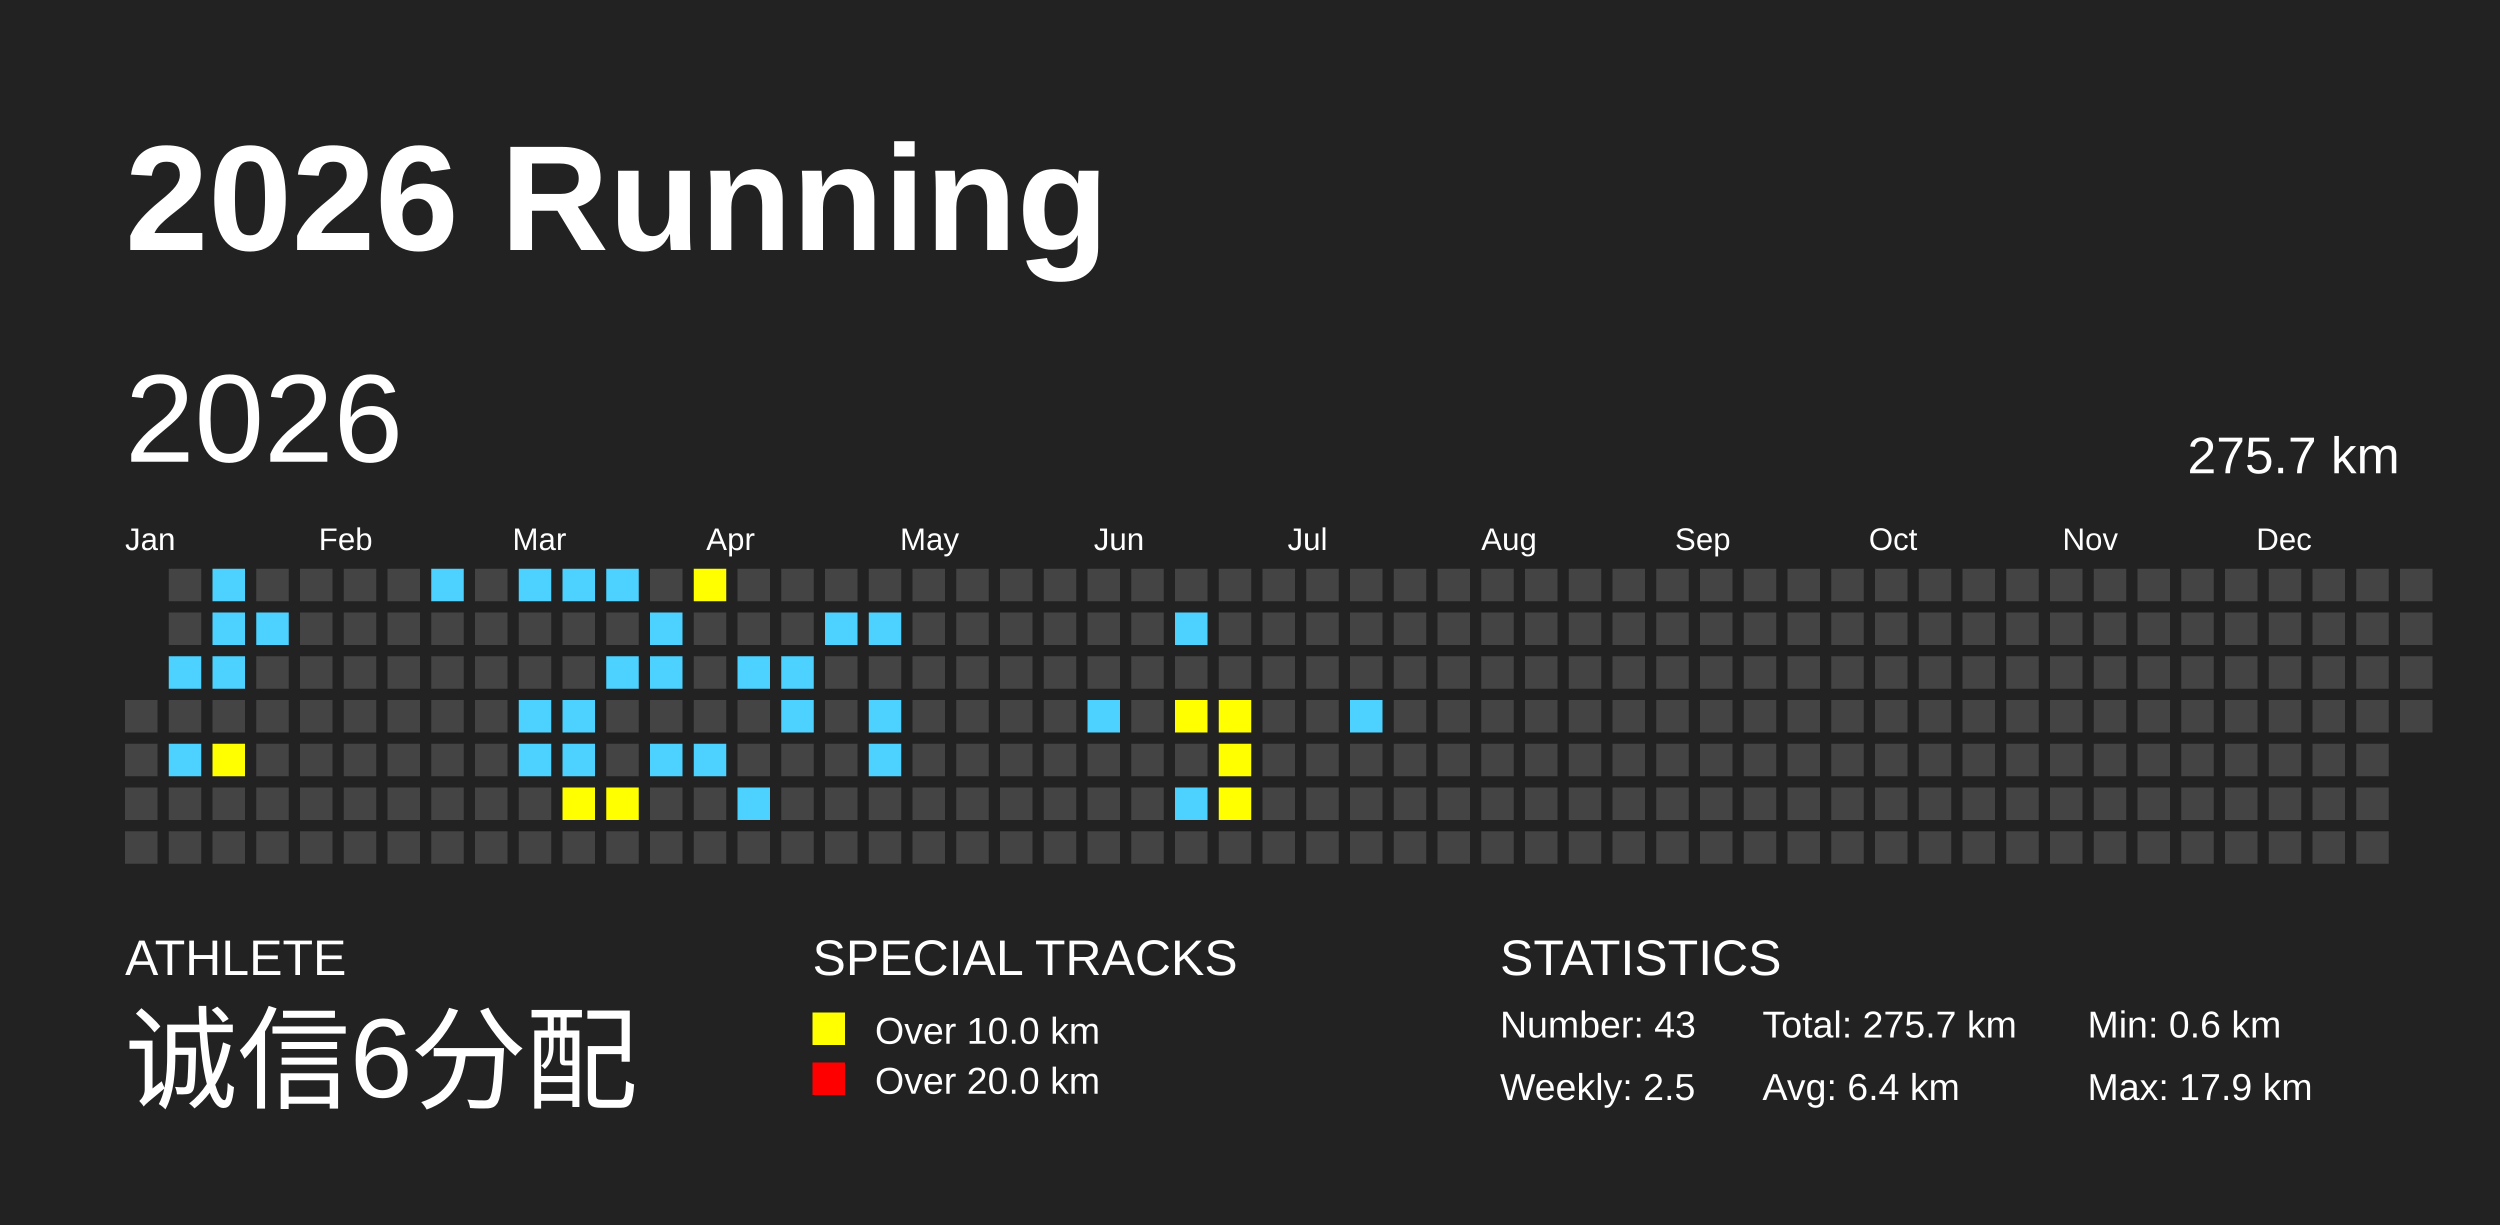
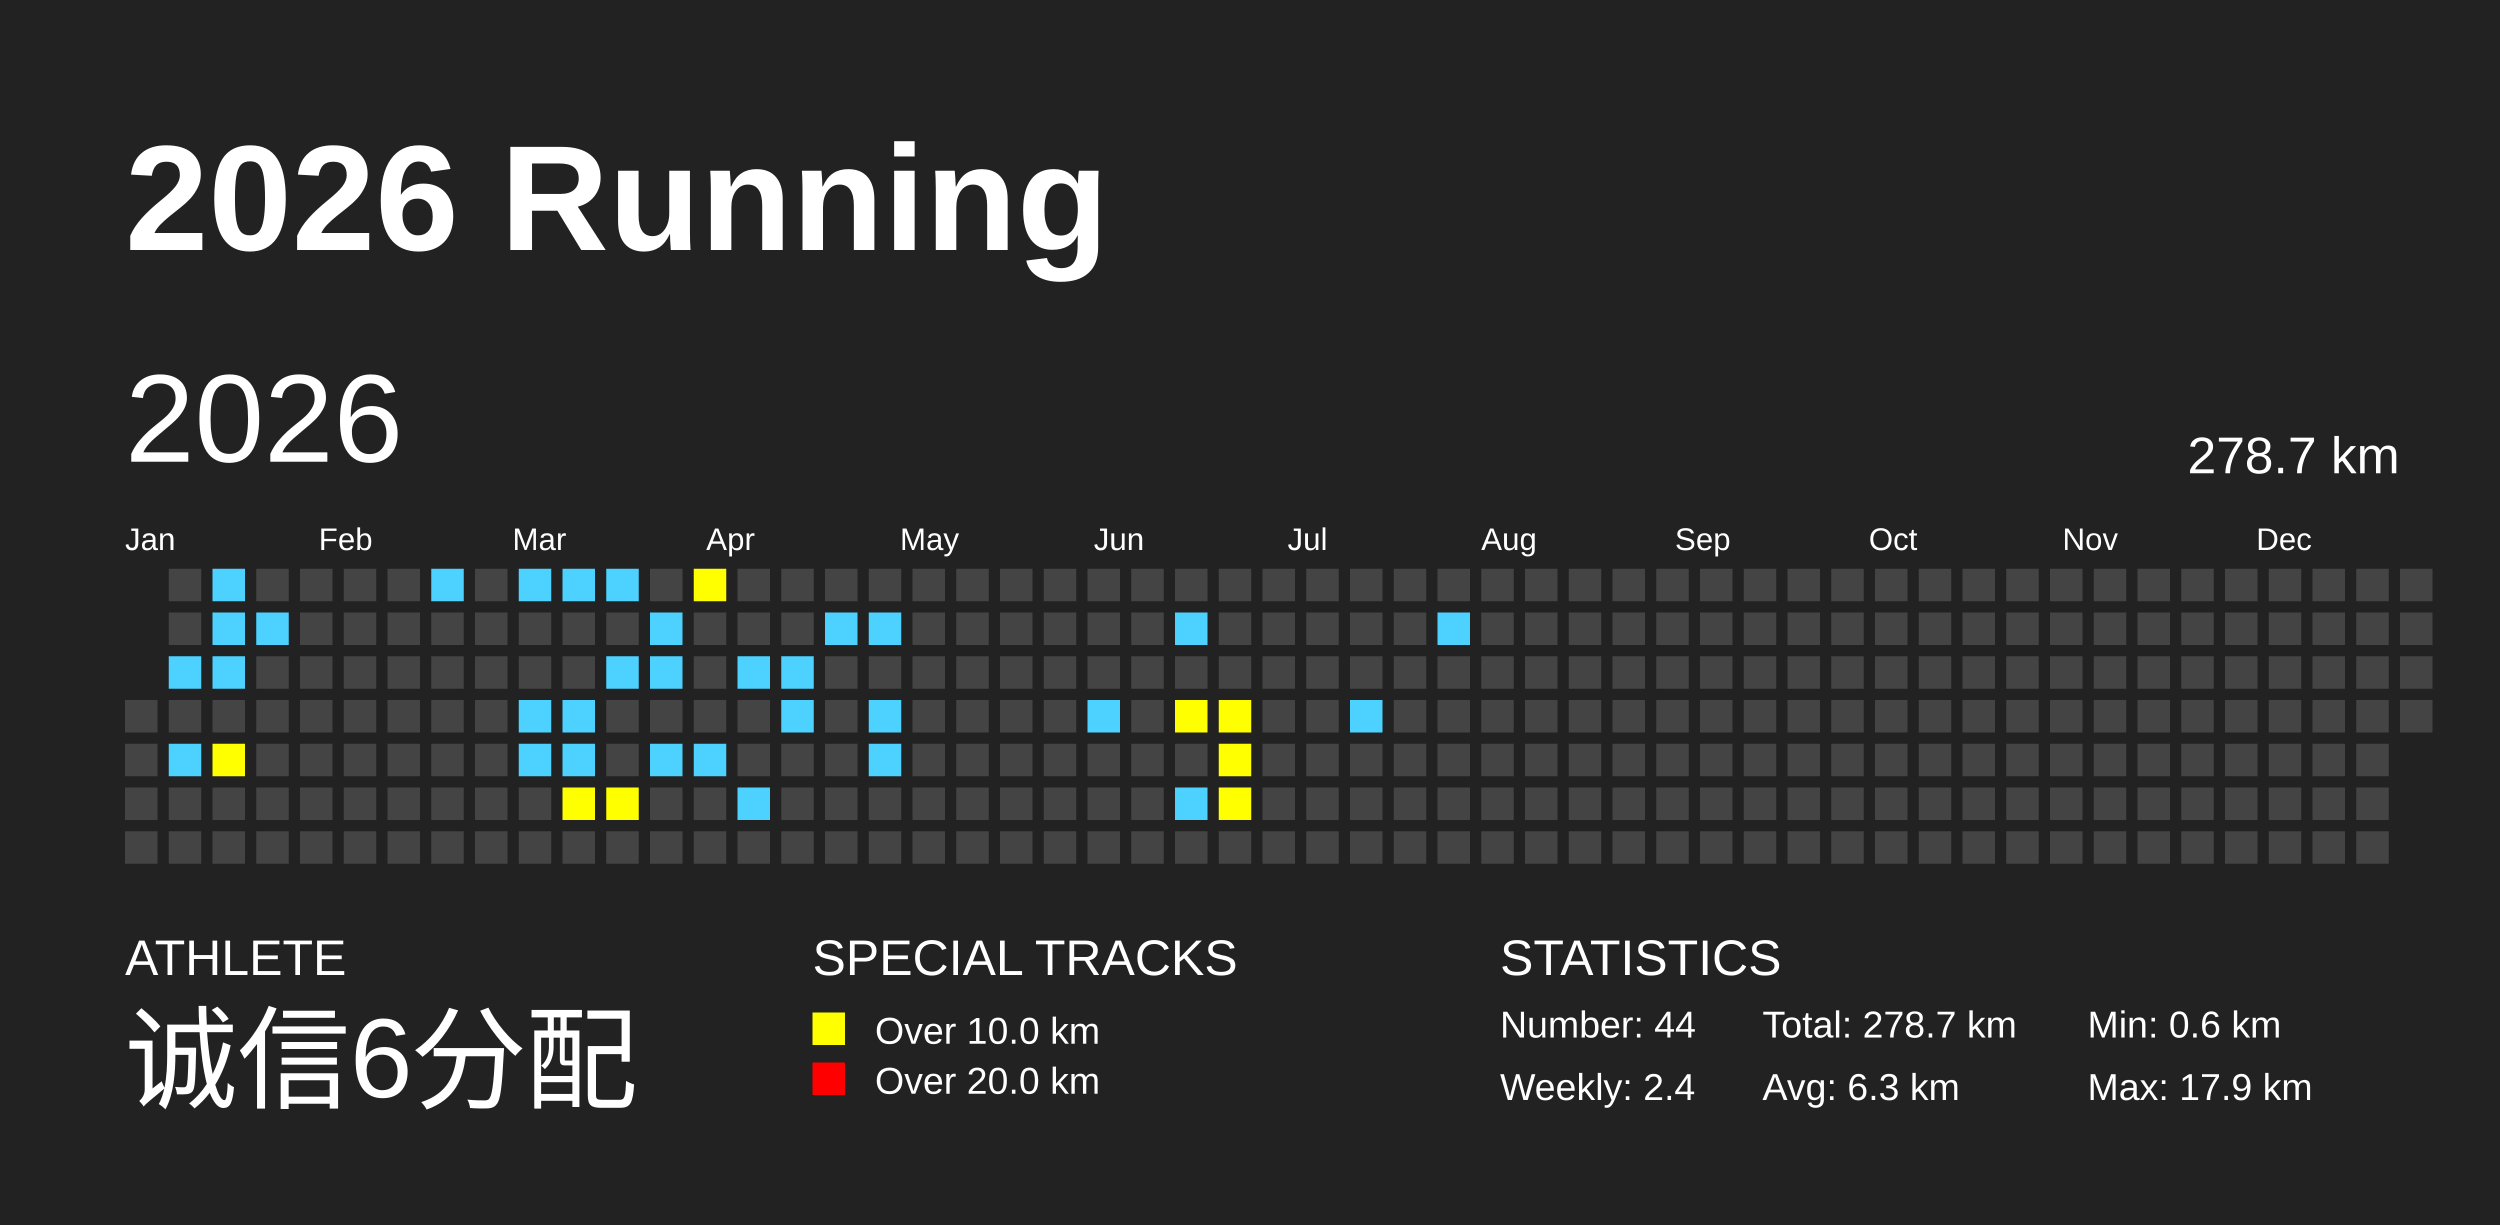
<svg xmlns="http://www.w3.org/2000/svg" baseProfile="full" height="98mm" version="1.1" viewBox="0,0,200,98" width="200mm">
  <defs />
  <rect fill="#222222" height="98" width="200" x="0" y="0" />
  <text fill="#FFFFFF" style="font-size:12px; font-family:Arial; font-weight:bold;" x="10" y="20">2026 Running</text>
  <text fill="#FFFFFF" style="font-size:4px; font-family:Arial" x="10" y="78">ATHLETE</text>
  <text fill="#FFFFFF" style="font-size:9px; font-family:Arial" x="10" y="88">诚信6分配</text>
  <text fill="#FFFFFF" style="font-size:4px; font-family:Arial" x="65" y="78">SPECIAL TRACKS</text>
  <rect fill="yellow" height="2.6" width="2.6" x="65" y="81" />
  <text fill="#FFFFFF" style="font-size:3px; font-family:Arial" x="70" y="83.5">Over 10.0 km</text>
  <rect fill="red" height="2.6" width="2.6" x="65" y="85" />
  <text fill="#FFFFFF" style="font-size:3px; font-family:Arial" x="70" y="87.5">Over 20.0 km</text>
  <text fill="#FFFFFF" style="font-size:4px; font-family:Arial" x="120" y="78">STATISTICS</text>
-   <text fill="#FFFFFF" style="font-size:3px; font-family:Arial" x="120" y="83">Number: 43</text>
-   <text fill="#FFFFFF" style="font-size:3px; font-family:Arial" x="120" y="88">Weekly: 2.5</text>
-   <text fill="#FFFFFF" style="font-size:3px; font-family:Arial" x="141" y="83">Total: 275.7 km</text>
-   <text fill="#FFFFFF" style="font-size:3px; font-family:Arial" x="141" y="88">Avg: 6.4 km</text>
+   <text fill="#FFFFFF" style="font-size:3px; font-family:Arial" x="120" y="83">Number: 44</text>
+   <text fill="#FFFFFF" style="font-size:3px; font-family:Arial" x="120" y="88">Weekly: 2.4</text>
+   <text fill="#FFFFFF" style="font-size:3px; font-family:Arial" x="141" y="83">Total: 278.7 km</text>
+   <text fill="#FFFFFF" style="font-size:3px; font-family:Arial" x="141" y="88">Avg: 6.3 km</text>
  <text fill="#FFFFFF" style="font-size:3px; font-family:Arial" x="167" y="83">Min: 0.6 km</text>
  <text fill="#FFFFFF" style="font-size:3px; font-family:Arial" x="167" y="88">Max: 17.9 km</text>
  <text dominant-baseline="hanging" fill="#FFFFFF" style="font-size:10.0px; font-family:Arial;" x="10" y="30">2026</text>
-   <text dominant-baseline="hanging" fill="#FFFFFF" style="font-size:4.125px; font-family:Arial;" x="175" y="35">275.7 km</text>
+   <text dominant-baseline="hanging" fill="#FFFFFF" style="font-size:4.125px; font-family:Arial;" x="175" y="35">278.7 km</text>
  <text fill="#FFFFFF" style="font-size:2.5px; font-family:Arial" x="10.0" y="44">Jan</text>
  <text fill="#FFFFFF" style="font-size:2.5px; font-family:Arial" x="25.5" y="44">Feb</text>
  <text fill="#FFFFFF" style="font-size:2.5px; font-family:Arial" x="41.0" y="44">Mar</text>
  <text fill="#FFFFFF" style="font-size:2.5px; font-family:Arial" x="56.5" y="44">Apr</text>
  <text fill="#FFFFFF" style="font-size:2.5px; font-family:Arial" x="72.0" y="44">May</text>
  <text fill="#FFFFFF" style="font-size:2.5px; font-family:Arial" x="87.5" y="44">Jun</text>
  <text fill="#FFFFFF" style="font-size:2.5px; font-family:Arial" x="103.0" y="44">Jul</text>
  <text fill="#FFFFFF" style="font-size:2.5px; font-family:Arial" x="118.5" y="44">Aug</text>
  <text fill="#FFFFFF" style="font-size:2.5px; font-family:Arial" x="134.0" y="44">Sep</text>
  <text fill="#FFFFFF" style="font-size:2.5px; font-family:Arial" x="149.5" y="44">Oct</text>
  <text fill="#FFFFFF" style="font-size:2.5px; font-family:Arial" x="165.0" y="44">Nov</text>
  <text fill="#FFFFFF" style="font-size:2.5px; font-family:Arial" x="180.5" y="44">Dec</text>
  <rect fill="#444444" height="2.6" width="2.6" x="10.0" y="56.0" />
  <rect fill="#444444" height="2.6" width="2.6" x="10.0" y="59.5" />
  <rect fill="#444444" height="2.6" width="2.6" x="10.0" y="63.0" />
  <rect fill="#444444" height="2.6" width="2.6" x="10.0" y="66.5" />
  <rect fill="#444444" height="2.6" width="2.6" x="13.5" y="45.5" />
  <rect fill="#444444" height="2.6" width="2.6" x="13.5" y="49.0" />
  <rect fill="#4DD2FF" height="2.6" width="2.6" x="13.5" y="52.5" />
  <rect fill="#444444" height="2.6" width="2.6" x="13.5" y="56.0" />
  <rect fill="#4DD2FF" height="2.6" width="2.6" x="13.5" y="59.5" />
  <rect fill="#444444" height="2.6" width="2.6" x="13.5" y="63.0" />
  <rect fill="#444444" height="2.6" width="2.6" x="13.5" y="66.5" />
  <rect fill="#4DD2FF" height="2.6" width="2.6" x="17.0" y="45.5" />
  <rect fill="#4DD2FF" height="2.6" width="2.6" x="17.0" y="49.0" />
  <rect fill="#4DD2FF" height="2.6" width="2.6" x="17.0" y="52.5" />
  <rect fill="#444444" height="2.6" width="2.6" x="17.0" y="56.0" />
  <rect fill="yellow" height="2.6" width="2.6" x="17.0" y="59.5" />
  <rect fill="#444444" height="2.6" width="2.6" x="17.0" y="63.0" />
  <rect fill="#444444" height="2.6" width="2.6" x="17.0" y="66.5" />
  <rect fill="#444444" height="2.6" width="2.6" x="20.5" y="45.5" />
  <rect fill="#4DD2FF" height="2.6" width="2.6" x="20.5" y="49.0" />
  <rect fill="#444444" height="2.6" width="2.6" x="20.5" y="52.5" />
  <rect fill="#444444" height="2.6" width="2.6" x="20.5" y="56.0" />
  <rect fill="#444444" height="2.6" width="2.6" x="20.5" y="59.5" />
  <rect fill="#444444" height="2.6" width="2.6" x="20.5" y="63.0" />
  <rect fill="#444444" height="2.6" width="2.6" x="20.5" y="66.5" />
  <rect fill="#444444" height="2.6" width="2.6" x="24.0" y="45.5" />
  <rect fill="#444444" height="2.6" width="2.6" x="24.0" y="49.0" />
  <rect fill="#444444" height="2.6" width="2.6" x="24.0" y="52.5" />
  <rect fill="#444444" height="2.6" width="2.6" x="24.0" y="56.0" />
  <rect fill="#444444" height="2.6" width="2.6" x="24.0" y="59.5" />
  <rect fill="#444444" height="2.6" width="2.6" x="24.0" y="63.0" />
  <rect fill="#444444" height="2.6" width="2.6" x="24.0" y="66.5" />
  <rect fill="#444444" height="2.6" width="2.6" x="27.5" y="45.5" />
  <rect fill="#444444" height="2.6" width="2.6" x="27.5" y="49.0" />
  <rect fill="#444444" height="2.6" width="2.6" x="27.5" y="52.5" />
  <rect fill="#444444" height="2.6" width="2.6" x="27.5" y="56.0" />
  <rect fill="#444444" height="2.6" width="2.6" x="27.5" y="59.5" />
  <rect fill="#444444" height="2.6" width="2.6" x="27.5" y="63.0" />
  <rect fill="#444444" height="2.6" width="2.6" x="27.5" y="66.5" />
  <rect fill="#444444" height="2.6" width="2.6" x="31.0" y="45.5" />
  <rect fill="#444444" height="2.6" width="2.6" x="31.0" y="49.0" />
  <rect fill="#444444" height="2.6" width="2.6" x="31.0" y="52.5" />
  <rect fill="#444444" height="2.6" width="2.6" x="31.0" y="56.0" />
  <rect fill="#444444" height="2.6" width="2.6" x="31.0" y="59.5" />
  <rect fill="#444444" height="2.6" width="2.6" x="31.0" y="63.0" />
  <rect fill="#444444" height="2.6" width="2.6" x="31.0" y="66.5" />
  <rect fill="#4DD2FF" height="2.6" width="2.6" x="34.5" y="45.5" />
  <rect fill="#444444" height="2.6" width="2.6" x="34.5" y="49.0" />
  <rect fill="#444444" height="2.6" width="2.6" x="34.5" y="52.5" />
  <rect fill="#444444" height="2.6" width="2.6" x="34.5" y="56.0" />
  <rect fill="#444444" height="2.6" width="2.6" x="34.5" y="59.5" />
  <rect fill="#444444" height="2.6" width="2.6" x="34.5" y="63.0" />
  <rect fill="#444444" height="2.6" width="2.6" x="34.5" y="66.5" />
  <rect fill="#444444" height="2.6" width="2.6" x="38.0" y="45.5" />
  <rect fill="#444444" height="2.6" width="2.6" x="38.0" y="49.0" />
  <rect fill="#444444" height="2.6" width="2.6" x="38.0" y="52.5" />
  <rect fill="#444444" height="2.6" width="2.6" x="38.0" y="56.0" />
  <rect fill="#444444" height="2.6" width="2.6" x="38.0" y="59.5" />
  <rect fill="#444444" height="2.6" width="2.6" x="38.0" y="63.0" />
  <rect fill="#444444" height="2.6" width="2.6" x="38.0" y="66.5" />
  <rect fill="#4DD2FF" height="2.6" width="2.6" x="41.5" y="45.5" />
  <rect fill="#444444" height="2.6" width="2.6" x="41.5" y="49.0" />
  <rect fill="#444444" height="2.6" width="2.6" x="41.5" y="52.5" />
  <rect fill="#4DD2FF" height="2.6" width="2.6" x="41.5" y="56.0" />
  <rect fill="#4DD2FF" height="2.6" width="2.6" x="41.5" y="59.5" />
  <rect fill="#444444" height="2.6" width="2.6" x="41.5" y="63.0" />
  <rect fill="#444444" height="2.6" width="2.6" x="41.5" y="66.5" />
  <rect fill="#4DD2FF" height="2.6" width="2.6" x="45.0" y="45.5" />
  <rect fill="#444444" height="2.6" width="2.6" x="45.0" y="49.0" />
  <rect fill="#444444" height="2.6" width="2.6" x="45.0" y="52.5" />
  <rect fill="#4DD2FF" height="2.6" width="2.6" x="45.0" y="56.0" />
  <rect fill="#4DD2FF" height="2.6" width="2.6" x="45.0" y="59.5" />
  <rect fill="yellow" height="2.6" width="2.6" x="45.0" y="63.0" />
  <rect fill="#444444" height="2.6" width="2.6" x="45.0" y="66.5" />
  <rect fill="#4DD2FF" height="2.6" width="2.6" x="48.5" y="45.5" />
  <rect fill="#444444" height="2.6" width="2.6" x="48.5" y="49.0" />
  <rect fill="#4DD2FF" height="2.6" width="2.6" x="48.5" y="52.5" />
  <rect fill="#444444" height="2.6" width="2.6" x="48.5" y="56.0" />
  <rect fill="#444444" height="2.6" width="2.6" x="48.5" y="59.5" />
  <rect fill="yellow" height="2.6" width="2.6" x="48.5" y="63.0" />
  <rect fill="#444444" height="2.6" width="2.6" x="48.5" y="66.5" />
  <rect fill="#444444" height="2.6" width="2.6" x="52.0" y="45.5" />
  <rect fill="#4DD2FF" height="2.6" width="2.6" x="52.0" y="49.0" />
  <rect fill="#4DD2FF" height="2.6" width="2.6" x="52.0" y="52.5" />
  <rect fill="#444444" height="2.6" width="2.6" x="52.0" y="56.0" />
  <rect fill="#4DD2FF" height="2.6" width="2.6" x="52.0" y="59.5" />
  <rect fill="#444444" height="2.6" width="2.6" x="52.0" y="63.0" />
  <rect fill="#444444" height="2.6" width="2.6" x="52.0" y="66.5" />
  <rect fill="yellow" height="2.6" width="2.6" x="55.5" y="45.5" />
  <rect fill="#444444" height="2.6" width="2.6" x="55.5" y="49.0" />
  <rect fill="#444444" height="2.6" width="2.6" x="55.5" y="52.5" />
  <rect fill="#444444" height="2.6" width="2.6" x="55.5" y="56.0" />
  <rect fill="#4DD2FF" height="2.6" width="2.6" x="55.5" y="59.5" />
  <rect fill="#444444" height="2.6" width="2.6" x="55.5" y="63.0" />
  <rect fill="#444444" height="2.6" width="2.6" x="55.5" y="66.5" />
  <rect fill="#444444" height="2.6" width="2.6" x="59.0" y="45.5" />
  <rect fill="#444444" height="2.6" width="2.6" x="59.0" y="49.0" />
  <rect fill="#4DD2FF" height="2.6" width="2.6" x="59.0" y="52.5" />
  <rect fill="#444444" height="2.6" width="2.6" x="59.0" y="56.0" />
  <rect fill="#444444" height="2.6" width="2.6" x="59.0" y="59.5" />
  <rect fill="#4DD2FF" height="2.6" width="2.6" x="59.0" y="63.0" />
  <rect fill="#444444" height="2.6" width="2.6" x="59.0" y="66.5" />
  <rect fill="#444444" height="2.6" width="2.6" x="62.5" y="45.5" />
  <rect fill="#444444" height="2.6" width="2.6" x="62.5" y="49.0" />
  <rect fill="#4DD2FF" height="2.6" width="2.6" x="62.5" y="52.5" />
  <rect fill="#4DD2FF" height="2.6" width="2.6" x="62.5" y="56.0" />
  <rect fill="#444444" height="2.6" width="2.6" x="62.5" y="59.5" />
  <rect fill="#444444" height="2.6" width="2.6" x="62.5" y="63.0" />
  <rect fill="#444444" height="2.6" width="2.6" x="62.5" y="66.5" />
  <rect fill="#444444" height="2.6" width="2.6" x="66.0" y="45.5" />
  <rect fill="#4DD2FF" height="2.6" width="2.6" x="66.0" y="49.0" />
  <rect fill="#444444" height="2.6" width="2.6" x="66.0" y="52.5" />
  <rect fill="#444444" height="2.6" width="2.6" x="66.0" y="56.0" />
  <rect fill="#444444" height="2.6" width="2.6" x="66.0" y="59.5" />
  <rect fill="#444444" height="2.6" width="2.6" x="66.0" y="63.0" />
  <rect fill="#444444" height="2.6" width="2.6" x="66.0" y="66.5" />
  <rect fill="#444444" height="2.6" width="2.6" x="69.5" y="45.5" />
  <rect fill="#4DD2FF" height="2.6" width="2.6" x="69.5" y="49.0" />
  <rect fill="#444444" height="2.6" width="2.6" x="69.5" y="52.5" />
  <rect fill="#4DD2FF" height="2.6" width="2.6" x="69.5" y="56.0" />
  <rect fill="#4DD2FF" height="2.6" width="2.6" x="69.5" y="59.5" />
  <rect fill="#444444" height="2.6" width="2.6" x="69.5" y="63.0" />
  <rect fill="#444444" height="2.6" width="2.6" x="69.5" y="66.5" />
  <rect fill="#444444" height="2.6" width="2.6" x="73.0" y="45.5" />
  <rect fill="#444444" height="2.6" width="2.6" x="73.0" y="49.0" />
  <rect fill="#444444" height="2.6" width="2.6" x="73.0" y="52.5" />
  <rect fill="#444444" height="2.6" width="2.6" x="73.0" y="56.0" />
  <rect fill="#444444" height="2.6" width="2.6" x="73.0" y="59.5" />
  <rect fill="#444444" height="2.6" width="2.6" x="73.0" y="63.0" />
  <rect fill="#444444" height="2.6" width="2.6" x="73.0" y="66.5" />
  <rect fill="#444444" height="2.6" width="2.6" x="76.5" y="45.5" />
  <rect fill="#444444" height="2.6" width="2.6" x="76.5" y="49.0" />
  <rect fill="#444444" height="2.6" width="2.6" x="76.5" y="52.5" />
  <rect fill="#444444" height="2.6" width="2.6" x="76.5" y="56.0" />
  <rect fill="#444444" height="2.6" width="2.6" x="76.5" y="59.5" />
  <rect fill="#444444" height="2.6" width="2.6" x="76.5" y="63.0" />
  <rect fill="#444444" height="2.6" width="2.6" x="76.5" y="66.5" />
  <rect fill="#444444" height="2.6" width="2.6" x="80.0" y="45.5" />
  <rect fill="#444444" height="2.6" width="2.6" x="80.0" y="49.0" />
  <rect fill="#444444" height="2.6" width="2.6" x="80.0" y="52.5" />
  <rect fill="#444444" height="2.6" width="2.6" x="80.0" y="56.0" />
  <rect fill="#444444" height="2.6" width="2.6" x="80.0" y="59.5" />
  <rect fill="#444444" height="2.6" width="2.6" x="80.0" y="63.0" />
  <rect fill="#444444" height="2.6" width="2.6" x="80.0" y="66.5" />
  <rect fill="#444444" height="2.6" width="2.6" x="83.5" y="45.5" />
  <rect fill="#444444" height="2.6" width="2.6" x="83.5" y="49.0" />
  <rect fill="#444444" height="2.6" width="2.6" x="83.5" y="52.5" />
  <rect fill="#444444" height="2.6" width="2.6" x="83.5" y="56.0" />
  <rect fill="#444444" height="2.6" width="2.6" x="83.5" y="59.5" />
  <rect fill="#444444" height="2.6" width="2.6" x="83.5" y="63.0" />
  <rect fill="#444444" height="2.6" width="2.6" x="83.5" y="66.5" />
  <rect fill="#444444" height="2.6" width="2.6" x="87.0" y="45.5" />
  <rect fill="#444444" height="2.6" width="2.6" x="87.0" y="49.0" />
  <rect fill="#444444" height="2.6" width="2.6" x="87.0" y="52.5" />
  <rect fill="#4DD2FF" height="2.6" width="2.6" x="87.0" y="56.0" />
  <rect fill="#444444" height="2.6" width="2.6" x="87.0" y="59.5" />
  <rect fill="#444444" height="2.6" width="2.6" x="87.0" y="63.0" />
  <rect fill="#444444" height="2.6" width="2.6" x="87.0" y="66.5" />
  <rect fill="#444444" height="2.6" width="2.6" x="90.5" y="45.5" />
  <rect fill="#444444" height="2.6" width="2.6" x="90.5" y="49.0" />
  <rect fill="#444444" height="2.6" width="2.6" x="90.5" y="52.5" />
  <rect fill="#444444" height="2.6" width="2.6" x="90.5" y="56.0" />
  <rect fill="#444444" height="2.6" width="2.6" x="90.5" y="59.5" />
  <rect fill="#444444" height="2.6" width="2.6" x="90.5" y="63.0" />
  <rect fill="#444444" height="2.6" width="2.6" x="90.5" y="66.5" />
  <rect fill="#444444" height="2.6" width="2.6" x="94.0" y="45.5" />
  <rect fill="#4DD2FF" height="2.6" width="2.6" x="94.0" y="49.0" />
  <rect fill="#444444" height="2.6" width="2.6" x="94.0" y="52.5" />
  <rect fill="yellow" height="2.6" width="2.6" x="94.0" y="56.0" />
  <rect fill="#444444" height="2.6" width="2.6" x="94.0" y="59.5" />
  <rect fill="#4DD2FF" height="2.6" width="2.6" x="94.0" y="63.0" />
  <rect fill="#444444" height="2.6" width="2.6" x="94.0" y="66.5" />
  <rect fill="#444444" height="2.6" width="2.6" x="97.5" y="45.5" />
  <rect fill="#444444" height="2.6" width="2.6" x="97.5" y="49.0" />
  <rect fill="#444444" height="2.6" width="2.6" x="97.5" y="52.5" />
  <rect fill="yellow" height="2.6" width="2.6" x="97.5" y="56.0" />
  <rect fill="yellow" height="2.6" width="2.6" x="97.5" y="59.5" />
  <rect fill="yellow" height="2.6" width="2.6" x="97.5" y="63.0" />
  <rect fill="#444444" height="2.6" width="2.6" x="97.5" y="66.5" />
  <rect fill="#444444" height="2.6" width="2.6" x="101.0" y="45.5" />
  <rect fill="#444444" height="2.6" width="2.6" x="101.0" y="49.0" />
  <rect fill="#444444" height="2.6" width="2.6" x="101.0" y="52.5" />
  <rect fill="#444444" height="2.6" width="2.6" x="101.0" y="56.0" />
  <rect fill="#444444" height="2.6" width="2.6" x="101.0" y="59.5" />
  <rect fill="#444444" height="2.6" width="2.6" x="101.0" y="63.0" />
  <rect fill="#444444" height="2.6" width="2.6" x="101.0" y="66.5" />
  <rect fill="#444444" height="2.6" width="2.6" x="104.5" y="45.5" />
  <rect fill="#444444" height="2.6" width="2.6" x="104.5" y="49.0" />
  <rect fill="#444444" height="2.6" width="2.6" x="104.5" y="52.5" />
  <rect fill="#444444" height="2.6" width="2.6" x="104.5" y="56.0" />
  <rect fill="#444444" height="2.6" width="2.6" x="104.5" y="59.5" />
  <rect fill="#444444" height="2.6" width="2.6" x="104.5" y="63.0" />
  <rect fill="#444444" height="2.6" width="2.6" x="104.5" y="66.5" />
  <rect fill="#444444" height="2.6" width="2.6" x="108.0" y="45.5" />
  <rect fill="#444444" height="2.6" width="2.6" x="108.0" y="49.0" />
  <rect fill="#444444" height="2.6" width="2.6" x="108.0" y="52.5" />
  <rect fill="#4DD2FF" height="2.6" width="2.6" x="108.0" y="56.0" />
  <rect fill="#444444" height="2.6" width="2.6" x="108.0" y="59.5" />
  <rect fill="#444444" height="2.6" width="2.6" x="108.0" y="63.0" />
  <rect fill="#444444" height="2.6" width="2.6" x="108.0" y="66.5" />
  <rect fill="#444444" height="2.6" width="2.6" x="111.5" y="45.5" />
  <rect fill="#444444" height="2.6" width="2.6" x="111.5" y="49.0" />
  <rect fill="#444444" height="2.6" width="2.6" x="111.5" y="52.5" />
  <rect fill="#444444" height="2.6" width="2.6" x="111.5" y="56.0" />
  <rect fill="#444444" height="2.6" width="2.6" x="111.5" y="59.5" />
  <rect fill="#444444" height="2.6" width="2.6" x="111.5" y="63.0" />
  <rect fill="#444444" height="2.6" width="2.6" x="111.5" y="66.5" />
  <rect fill="#444444" height="2.6" width="2.6" x="115.0" y="45.5" />
-   <rect fill="#444444" height="2.6" width="2.6" x="115.0" y="49.0" />
+   <rect fill="#4DD2FF" height="2.6" width="2.6" x="115.0" y="49.0" />
  <rect fill="#444444" height="2.6" width="2.6" x="115.0" y="52.5" />
  <rect fill="#444444" height="2.6" width="2.6" x="115.0" y="56.0" />
  <rect fill="#444444" height="2.6" width="2.6" x="115.0" y="59.5" />
  <rect fill="#444444" height="2.6" width="2.6" x="115.0" y="63.0" />
  <rect fill="#444444" height="2.6" width="2.6" x="115.0" y="66.5" />
  <rect fill="#444444" height="2.6" width="2.6" x="118.5" y="45.5" />
  <rect fill="#444444" height="2.6" width="2.6" x="118.5" y="49.0" />
  <rect fill="#444444" height="2.6" width="2.6" x="118.5" y="52.5" />
  <rect fill="#444444" height="2.6" width="2.6" x="118.5" y="56.0" />
  <rect fill="#444444" height="2.6" width="2.6" x="118.5" y="59.5" />
  <rect fill="#444444" height="2.6" width="2.6" x="118.5" y="63.0" />
  <rect fill="#444444" height="2.6" width="2.6" x="118.5" y="66.5" />
  <rect fill="#444444" height="2.6" width="2.6" x="122.0" y="45.5" />
  <rect fill="#444444" height="2.6" width="2.6" x="122.0" y="49.0" />
  <rect fill="#444444" height="2.6" width="2.6" x="122.0" y="52.5" />
  <rect fill="#444444" height="2.6" width="2.6" x="122.0" y="56.0" />
  <rect fill="#444444" height="2.6" width="2.6" x="122.0" y="59.5" />
  <rect fill="#444444" height="2.6" width="2.6" x="122.0" y="63.0" />
  <rect fill="#444444" height="2.6" width="2.6" x="122.0" y="66.5" />
  <rect fill="#444444" height="2.6" width="2.6" x="125.5" y="45.5" />
  <rect fill="#444444" height="2.6" width="2.6" x="125.5" y="49.0" />
  <rect fill="#444444" height="2.6" width="2.6" x="125.5" y="52.5" />
  <rect fill="#444444" height="2.6" width="2.6" x="125.5" y="56.0" />
  <rect fill="#444444" height="2.6" width="2.6" x="125.5" y="59.5" />
  <rect fill="#444444" height="2.6" width="2.6" x="125.5" y="63.0" />
  <rect fill="#444444" height="2.6" width="2.6" x="125.5" y="66.5" />
  <rect fill="#444444" height="2.6" width="2.6" x="129.0" y="45.5" />
  <rect fill="#444444" height="2.6" width="2.6" x="129.0" y="49.0" />
  <rect fill="#444444" height="2.6" width="2.6" x="129.0" y="52.5" />
  <rect fill="#444444" height="2.6" width="2.6" x="129.0" y="56.0" />
  <rect fill="#444444" height="2.6" width="2.6" x="129.0" y="59.5" />
  <rect fill="#444444" height="2.6" width="2.6" x="129.0" y="63.0" />
  <rect fill="#444444" height="2.6" width="2.6" x="129.0" y="66.5" />
  <rect fill="#444444" height="2.6" width="2.6" x="132.5" y="45.5" />
  <rect fill="#444444" height="2.6" width="2.6" x="132.5" y="49.0" />
  <rect fill="#444444" height="2.6" width="2.6" x="132.5" y="52.5" />
  <rect fill="#444444" height="2.6" width="2.6" x="132.5" y="56.0" />
  <rect fill="#444444" height="2.6" width="2.6" x="132.5" y="59.5" />
  <rect fill="#444444" height="2.6" width="2.6" x="132.5" y="63.0" />
  <rect fill="#444444" height="2.6" width="2.6" x="132.5" y="66.5" />
  <rect fill="#444444" height="2.6" width="2.6" x="136.0" y="45.5" />
  <rect fill="#444444" height="2.6" width="2.6" x="136.0" y="49.0" />
  <rect fill="#444444" height="2.6" width="2.6" x="136.0" y="52.5" />
  <rect fill="#444444" height="2.6" width="2.6" x="136.0" y="56.0" />
  <rect fill="#444444" height="2.6" width="2.6" x="136.0" y="59.5" />
  <rect fill="#444444" height="2.6" width="2.6" x="136.0" y="63.0" />
  <rect fill="#444444" height="2.6" width="2.6" x="136.0" y="66.5" />
  <rect fill="#444444" height="2.6" width="2.6" x="139.5" y="45.5" />
  <rect fill="#444444" height="2.6" width="2.6" x="139.5" y="49.0" />
  <rect fill="#444444" height="2.6" width="2.6" x="139.5" y="52.5" />
  <rect fill="#444444" height="2.6" width="2.6" x="139.5" y="56.0" />
  <rect fill="#444444" height="2.6" width="2.6" x="139.5" y="59.5" />
  <rect fill="#444444" height="2.6" width="2.6" x="139.5" y="63.0" />
  <rect fill="#444444" height="2.6" width="2.6" x="139.5" y="66.5" />
  <rect fill="#444444" height="2.6" width="2.6" x="143.0" y="45.5" />
  <rect fill="#444444" height="2.6" width="2.6" x="143.0" y="49.0" />
  <rect fill="#444444" height="2.6" width="2.6" x="143.0" y="52.5" />
  <rect fill="#444444" height="2.6" width="2.6" x="143.0" y="56.0" />
  <rect fill="#444444" height="2.6" width="2.6" x="143.0" y="59.5" />
  <rect fill="#444444" height="2.6" width="2.6" x="143.0" y="63.0" />
  <rect fill="#444444" height="2.6" width="2.6" x="143.0" y="66.5" />
  <rect fill="#444444" height="2.6" width="2.6" x="146.5" y="45.5" />
  <rect fill="#444444" height="2.6" width="2.6" x="146.5" y="49.0" />
  <rect fill="#444444" height="2.6" width="2.6" x="146.5" y="52.5" />
  <rect fill="#444444" height="2.6" width="2.6" x="146.5" y="56.0" />
  <rect fill="#444444" height="2.6" width="2.6" x="146.5" y="59.5" />
  <rect fill="#444444" height="2.6" width="2.6" x="146.5" y="63.0" />
  <rect fill="#444444" height="2.6" width="2.6" x="146.5" y="66.5" />
  <rect fill="#444444" height="2.6" width="2.6" x="150.0" y="45.5" />
  <rect fill="#444444" height="2.6" width="2.6" x="150.0" y="49.0" />
  <rect fill="#444444" height="2.6" width="2.6" x="150.0" y="52.5" />
  <rect fill="#444444" height="2.6" width="2.6" x="150.0" y="56.0" />
  <rect fill="#444444" height="2.6" width="2.6" x="150.0" y="59.5" />
  <rect fill="#444444" height="2.6" width="2.6" x="150.0" y="63.0" />
  <rect fill="#444444" height="2.6" width="2.6" x="150.0" y="66.5" />
  <rect fill="#444444" height="2.6" width="2.6" x="153.5" y="45.5" />
  <rect fill="#444444" height="2.6" width="2.6" x="153.5" y="49.0" />
  <rect fill="#444444" height="2.6" width="2.6" x="153.5" y="52.5" />
  <rect fill="#444444" height="2.6" width="2.6" x="153.5" y="56.0" />
  <rect fill="#444444" height="2.6" width="2.6" x="153.5" y="59.5" />
  <rect fill="#444444" height="2.6" width="2.6" x="153.5" y="63.0" />
  <rect fill="#444444" height="2.6" width="2.6" x="153.5" y="66.5" />
  <rect fill="#444444" height="2.6" width="2.6" x="157.0" y="45.5" />
  <rect fill="#444444" height="2.6" width="2.6" x="157.0" y="49.0" />
  <rect fill="#444444" height="2.6" width="2.6" x="157.0" y="52.5" />
  <rect fill="#444444" height="2.6" width="2.6" x="157.0" y="56.0" />
  <rect fill="#444444" height="2.6" width="2.6" x="157.0" y="59.5" />
  <rect fill="#444444" height="2.6" width="2.6" x="157.0" y="63.0" />
  <rect fill="#444444" height="2.6" width="2.6" x="157.0" y="66.5" />
  <rect fill="#444444" height="2.6" width="2.6" x="160.5" y="45.5" />
  <rect fill="#444444" height="2.6" width="2.6" x="160.5" y="49.0" />
  <rect fill="#444444" height="2.6" width="2.6" x="160.5" y="52.5" />
  <rect fill="#444444" height="2.6" width="2.6" x="160.5" y="56.0" />
  <rect fill="#444444" height="2.6" width="2.6" x="160.5" y="59.5" />
  <rect fill="#444444" height="2.6" width="2.6" x="160.5" y="63.0" />
  <rect fill="#444444" height="2.6" width="2.6" x="160.5" y="66.5" />
  <rect fill="#444444" height="2.6" width="2.6" x="164.0" y="45.5" />
  <rect fill="#444444" height="2.6" width="2.6" x="164.0" y="49.0" />
  <rect fill="#444444" height="2.6" width="2.6" x="164.0" y="52.5" />
  <rect fill="#444444" height="2.6" width="2.6" x="164.0" y="56.0" />
  <rect fill="#444444" height="2.6" width="2.6" x="164.0" y="59.5" />
  <rect fill="#444444" height="2.6" width="2.6" x="164.0" y="63.0" />
  <rect fill="#444444" height="2.6" width="2.6" x="164.0" y="66.5" />
  <rect fill="#444444" height="2.6" width="2.6" x="167.5" y="45.5" />
  <rect fill="#444444" height="2.6" width="2.6" x="167.5" y="49.0" />
  <rect fill="#444444" height="2.6" width="2.6" x="167.5" y="52.5" />
  <rect fill="#444444" height="2.6" width="2.6" x="167.5" y="56.0" />
  <rect fill="#444444" height="2.6" width="2.6" x="167.5" y="59.5" />
  <rect fill="#444444" height="2.6" width="2.6" x="167.5" y="63.0" />
  <rect fill="#444444" height="2.6" width="2.6" x="167.5" y="66.5" />
  <rect fill="#444444" height="2.6" width="2.6" x="171.0" y="45.5" />
  <rect fill="#444444" height="2.6" width="2.6" x="171.0" y="49.0" />
  <rect fill="#444444" height="2.6" width="2.6" x="171.0" y="52.5" />
  <rect fill="#444444" height="2.6" width="2.6" x="171.0" y="56.0" />
  <rect fill="#444444" height="2.6" width="2.6" x="171.0" y="59.5" />
  <rect fill="#444444" height="2.6" width="2.6" x="171.0" y="63.0" />
  <rect fill="#444444" height="2.6" width="2.6" x="171.0" y="66.5" />
  <rect fill="#444444" height="2.6" width="2.6" x="174.5" y="45.5" />
  <rect fill="#444444" height="2.6" width="2.6" x="174.5" y="49.0" />
  <rect fill="#444444" height="2.6" width="2.6" x="174.5" y="52.5" />
  <rect fill="#444444" height="2.6" width="2.6" x="174.5" y="56.0" />
  <rect fill="#444444" height="2.6" width="2.6" x="174.5" y="59.5" />
  <rect fill="#444444" height="2.6" width="2.6" x="174.5" y="63.0" />
  <rect fill="#444444" height="2.6" width="2.6" x="174.5" y="66.5" />
  <rect fill="#444444" height="2.6" width="2.6" x="178.0" y="45.5" />
  <rect fill="#444444" height="2.6" width="2.6" x="178.0" y="49.0" />
  <rect fill="#444444" height="2.6" width="2.6" x="178.0" y="52.5" />
  <rect fill="#444444" height="2.6" width="2.6" x="178.0" y="56.0" />
  <rect fill="#444444" height="2.6" width="2.6" x="178.0" y="59.5" />
  <rect fill="#444444" height="2.6" width="2.6" x="178.0" y="63.0" />
  <rect fill="#444444" height="2.6" width="2.6" x="178.0" y="66.5" />
  <rect fill="#444444" height="2.6" width="2.6" x="181.5" y="45.5" />
  <rect fill="#444444" height="2.6" width="2.6" x="181.5" y="49.0" />
  <rect fill="#444444" height="2.6" width="2.6" x="181.5" y="52.5" />
  <rect fill="#444444" height="2.6" width="2.6" x="181.5" y="56.0" />
  <rect fill="#444444" height="2.6" width="2.6" x="181.5" y="59.5" />
  <rect fill="#444444" height="2.6" width="2.6" x="181.5" y="63.0" />
  <rect fill="#444444" height="2.6" width="2.6" x="181.5" y="66.5" />
  <rect fill="#444444" height="2.6" width="2.6" x="185.0" y="45.5" />
  <rect fill="#444444" height="2.6" width="2.6" x="185.0" y="49.0" />
  <rect fill="#444444" height="2.6" width="2.6" x="185.0" y="52.5" />
  <rect fill="#444444" height="2.6" width="2.6" x="185.0" y="56.0" />
  <rect fill="#444444" height="2.6" width="2.6" x="185.0" y="59.5" />
  <rect fill="#444444" height="2.6" width="2.6" x="185.0" y="63.0" />
  <rect fill="#444444" height="2.6" width="2.6" x="185.0" y="66.5" />
  <rect fill="#444444" height="2.6" width="2.6" x="188.5" y="45.5" />
  <rect fill="#444444" height="2.6" width="2.6" x="188.5" y="49.0" />
  <rect fill="#444444" height="2.6" width="2.6" x="188.5" y="52.5" />
  <rect fill="#444444" height="2.6" width="2.6" x="188.5" y="56.0" />
  <rect fill="#444444" height="2.6" width="2.6" x="188.5" y="59.5" />
  <rect fill="#444444" height="2.6" width="2.6" x="188.5" y="63.0" />
  <rect fill="#444444" height="2.6" width="2.6" x="188.5" y="66.5" />
  <rect fill="#444444" height="2.6" width="2.6" x="192.0" y="45.5" />
  <rect fill="#444444" height="2.6" width="2.6" x="192.0" y="49.0" />
  <rect fill="#444444" height="2.6" width="2.6" x="192.0" y="52.5" />
  <rect fill="#444444" height="2.6" width="2.6" x="192.0" y="56.0" />
</svg>
